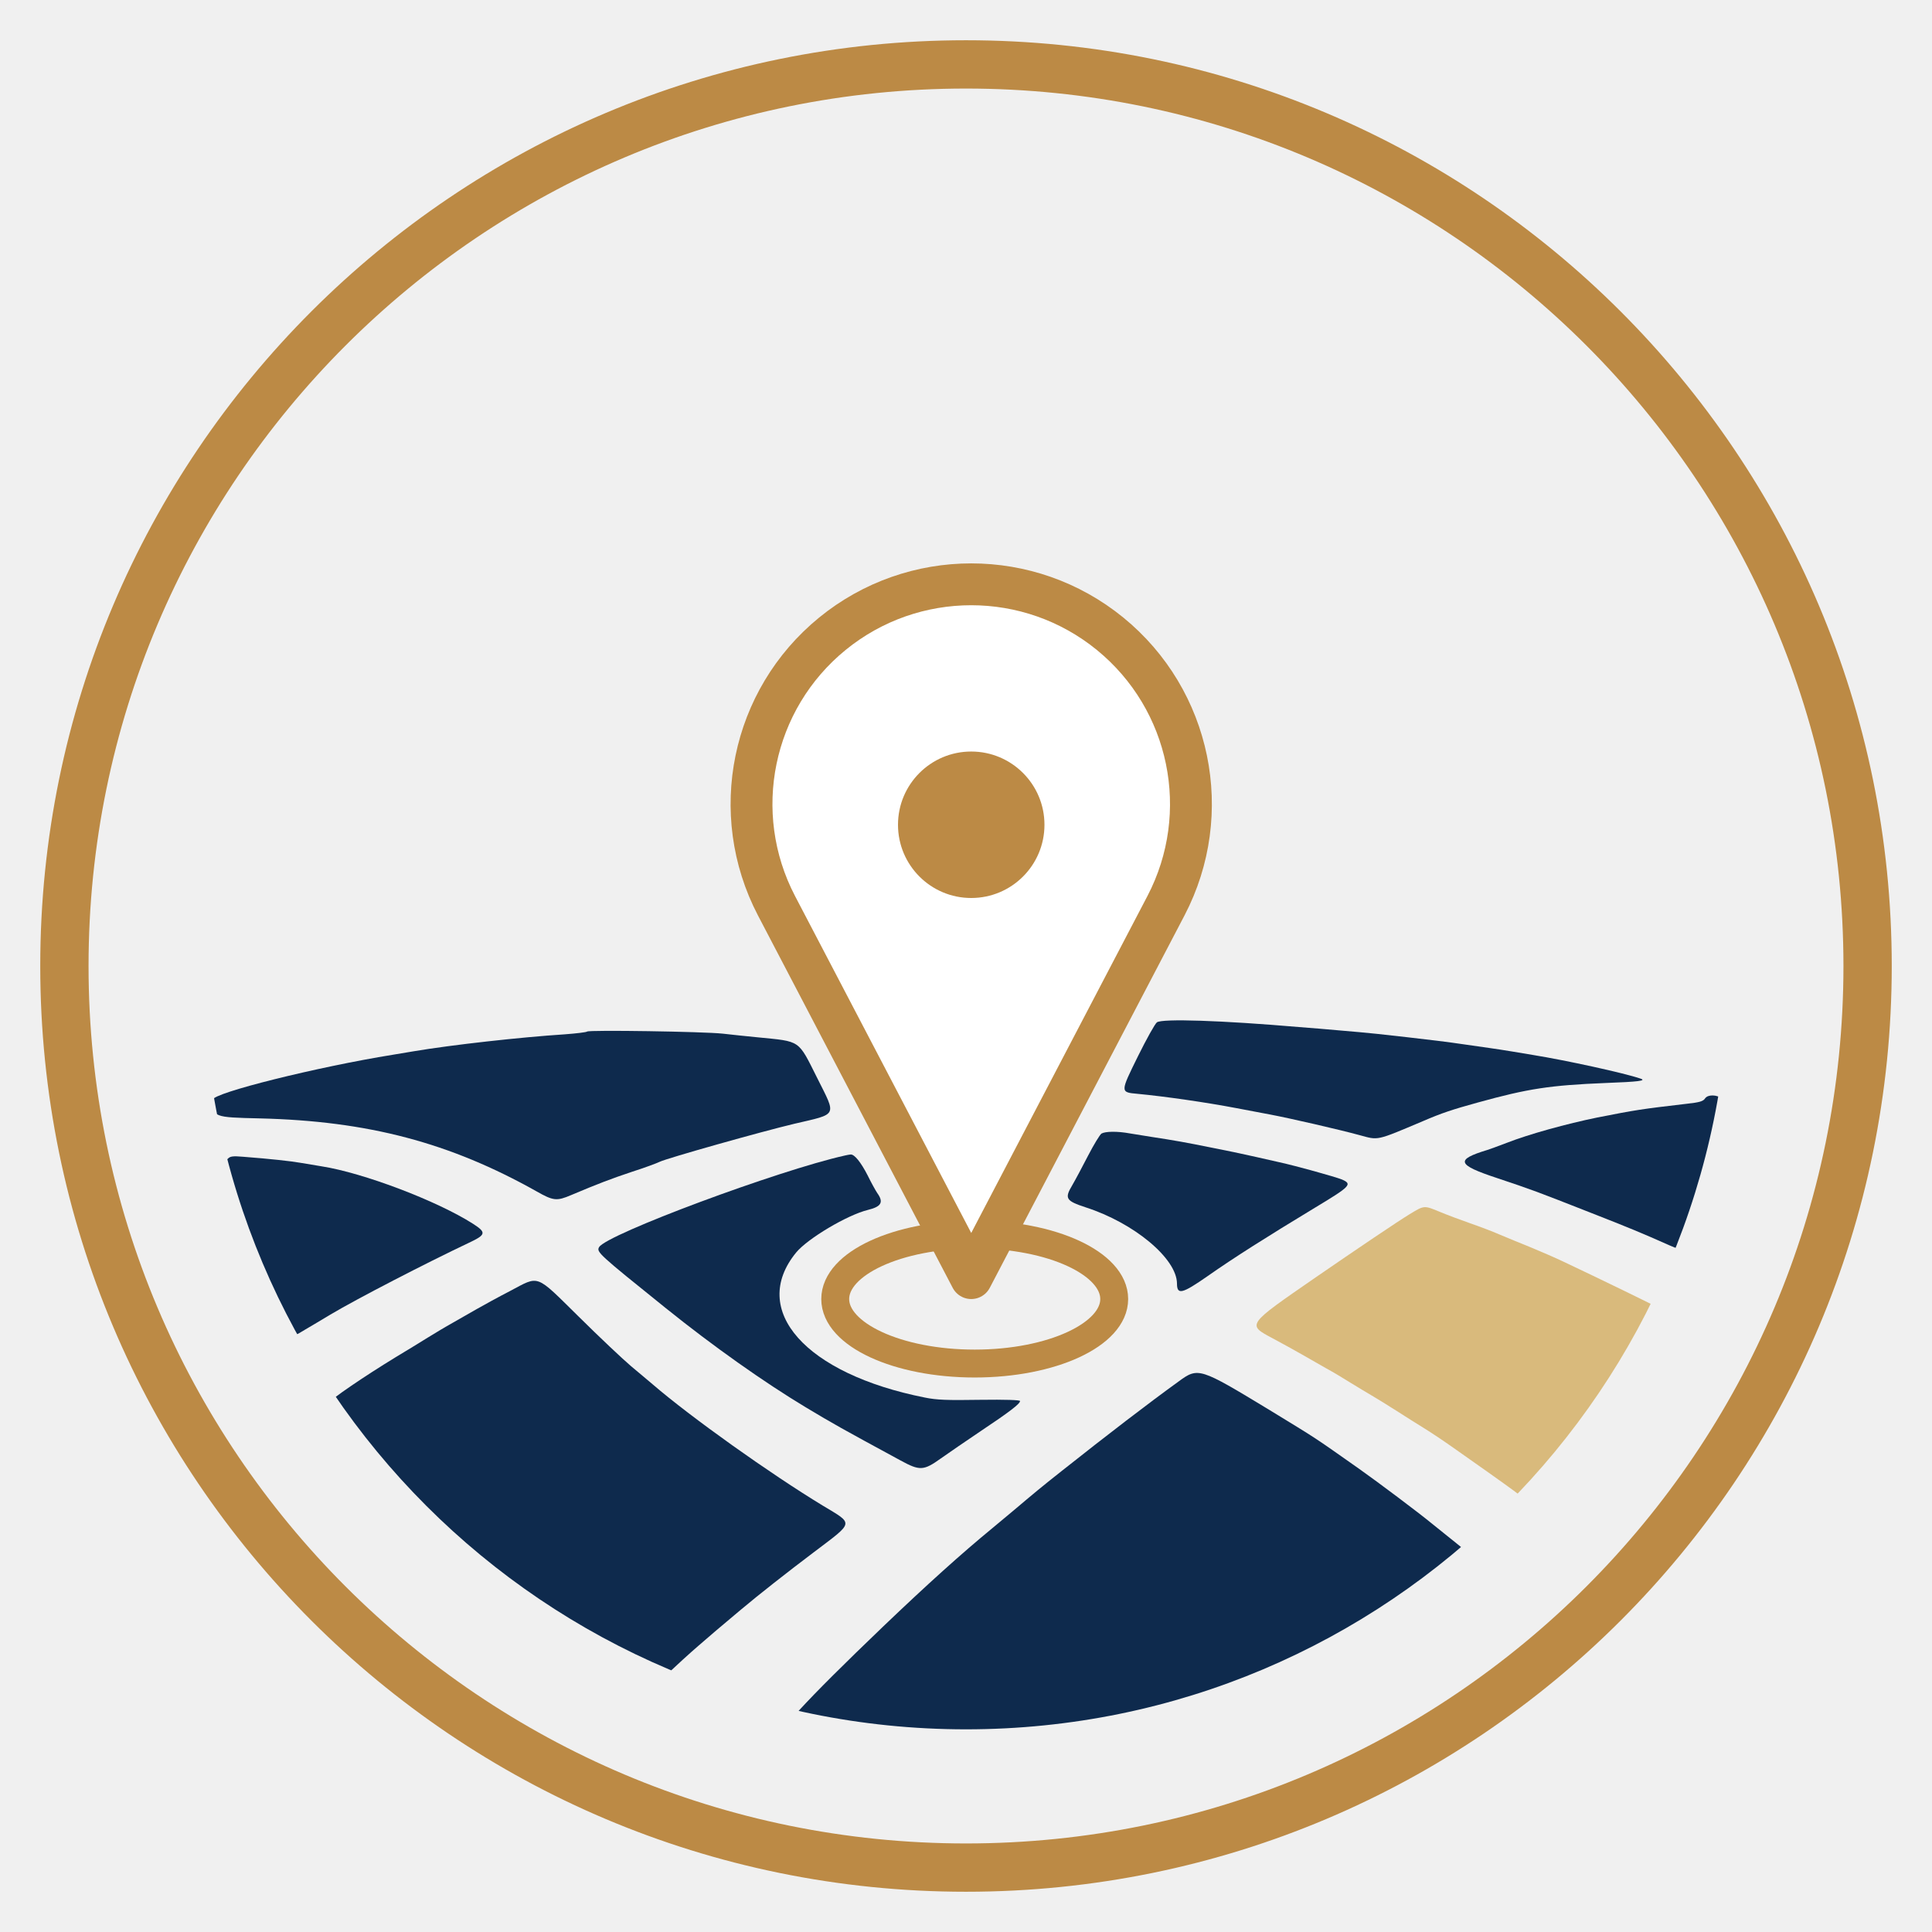
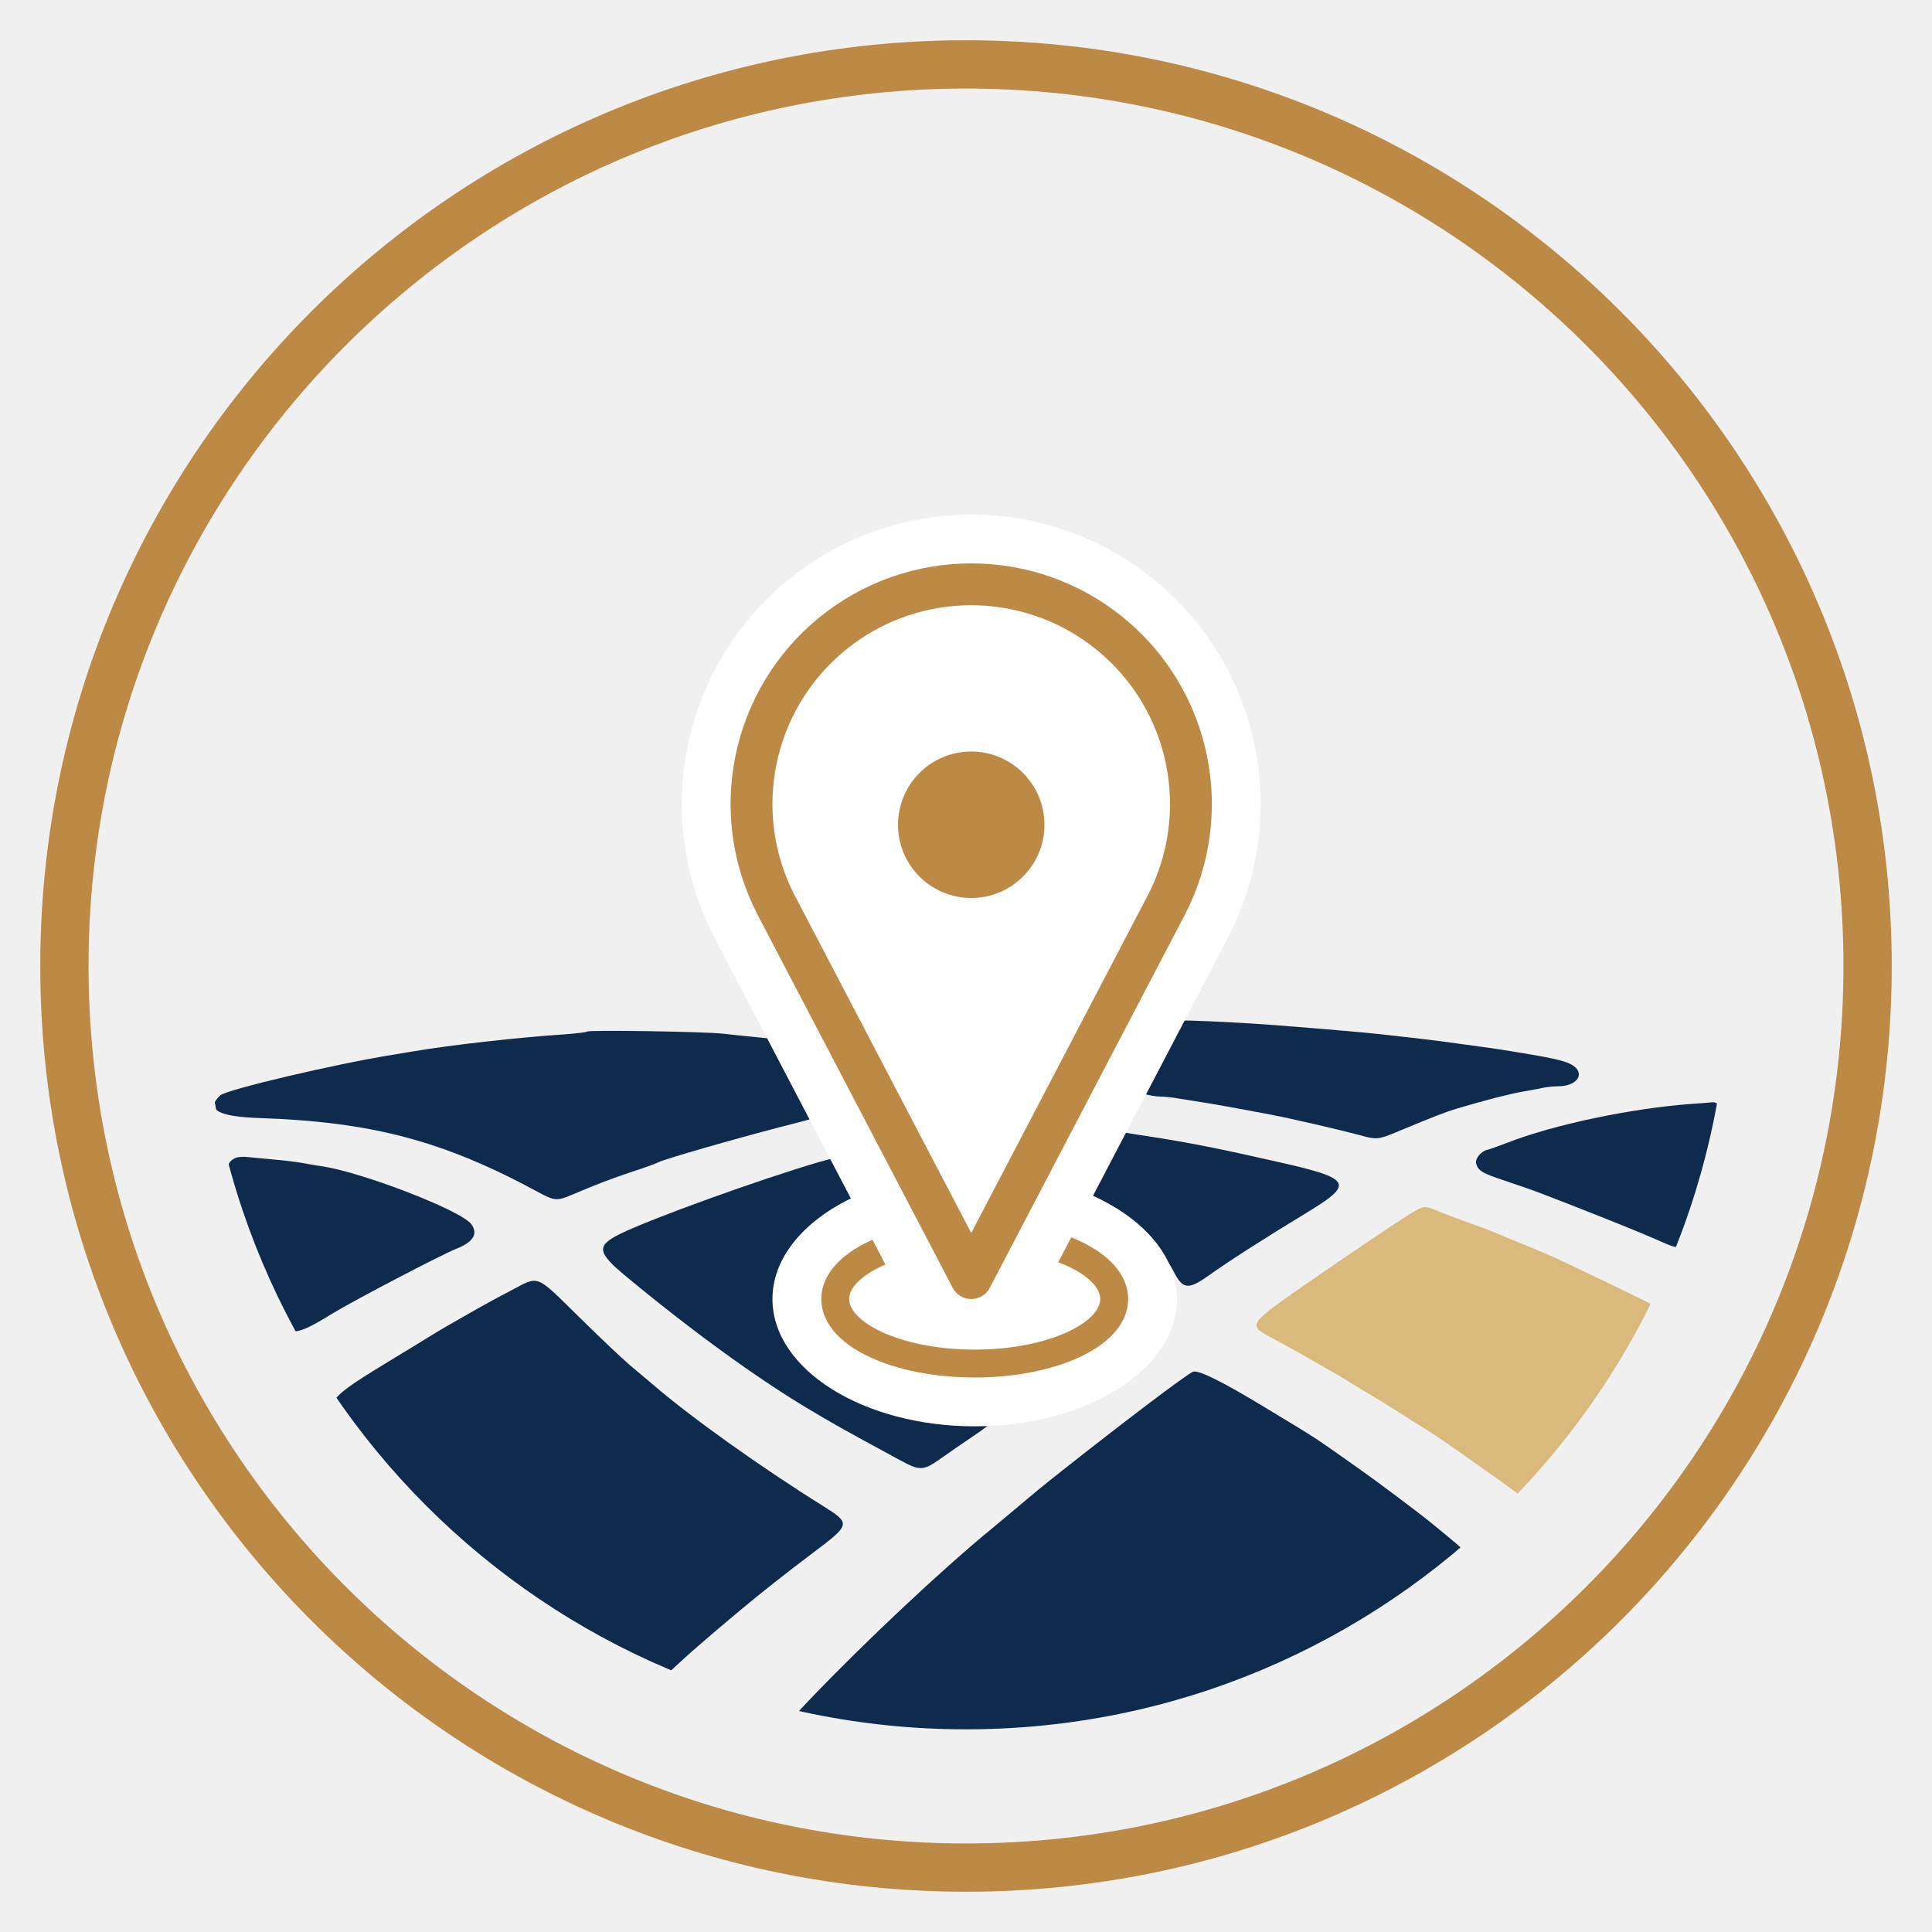
<svg xmlns="http://www.w3.org/2000/svg" viewBox="0 0 240 240" role="img" aria-label="Agoros">
  <style>
    .navy { fill:#0E2A4D; }
    .gold { fill:#BC8A45; }
    .gold-l { fill:#D9BA7C; }
    .ring { fill:none; stroke:#BC8A45; stroke-width:6; }
  </style>
  <defs>
    <clipPath id="agoros-ring">
      <circle cx="120" cy="120" r="108" />
    </clipPath>
  </defs>
  <circle class="ring" cx="120" cy="120" r="112" />
  <g transform="translate(120,120) scale(0.878) translate(-120,-120)">
    <g clip-path="url(#agoros-ring)">
      <g transform="translate(120,120) scale(0.2467) translate(-571,-557)">
        <g class="gold-l" transform="translate(0,1102) scale(0.1,-0.1)">
          <path d="M8255 4027 c-71 -43 -303 -200 -540 -363 -398 -275 -395 -270 -245 -350 52 -28 127 -69 165 -91 39 -22 102 -58 140 -80 39 -21 102 -59 140 -83 39 -24 94 -57 123 -74 29 -17 94 -57 144 -89 50 -32 121 -77 157 -99 36 -22 111 -72 166 -111 55 -39 145 -102 200 -141 55 -39 135 -96 177 -128 104 -79 112 -78 190 25 34 45 81 105 104 134 228 280 561 874 512 909 -12 9 -362 179 -553 269 -44 21 -127 57 -185 81 -58 23 -139 57 -180 74 -41 18 -118 47 -170 65 -52 18 -129 47 -170 64 -94 39 -91 39 -175 -12z" />
        </g>
        <g class="navy" transform="translate(0,1102) scale(0.1,-0.1)">
-           <path d="M6805 5127 c-11 -8 -60 -96 -109 -195 -102 -207 -102 -206 -3 -215 158 -15 394 -49 567 -82 47 -9 132 -25 190 -36 113 -21 400 -87 517 -119 110 -30 93 -34 363 80 109 47 170 67 315 107 289 80 415 99 733 112 188 7 236 13 201 25 -93 32 -427 105 -619 136 -30 5 -84 14 -120 20 -36 6 -94 15 -130 20 -36 5 -99 14 -140 20 -94 14 -209 28 -325 41 -49 5 -130 14 -180 20 -49 5 -143 14 -207 19 -65 6 -173 15 -240 20 -444 38 -782 49 -813 27z" />
-           <path d="M3537 5074 c-4 -4 -62 -11 -130 -16 -248 -16 -645 -60 -864 -97 -35 -6 -89 -15 -120 -20 -434 -70 -1033 -219 -1033 -258 0 -100 5 -101 270 -107 621 -15 1090 -139 1588 -419 95 -54 115 -56 197 -21 154 65 230 94 350 134 72 23 142 49 158 57 40 20 586 174 772 218 252 59 243 40 132 262 -112 223 -92 209 -342 234 -60 6 -150 15 -200 21 -111 12 -768 22 -778 12z" />
-           <path d="M9949 4691 c-11 -17 -31 -23 -104 -31 -265 -31 -291 -35 -515 -79 -176 -36 -390 -95 -518 -145 -48 -18 -98 -37 -112 -41 -185 -56 -175 -85 55 -161 209 -70 222 -75 540 -200 210 -82 297 -118 447 -185 88 -39 103 -34 124 39 9 31 23 69 30 84 20 39 98 314 123 433 12 55 26 116 31 135 15 52 13 135 -4 149 -29 24 -81 25 -97 2z" />
-           <path d="M6487 4489 c-9 -6 -44 -63 -77 -127 -33 -64 -74 -141 -91 -170 -45 -75 -36 -89 77 -126 279 -90 523 -294 524 -437 0 -67 30 -59 175 42 151 106 339 225 615 392 206 124 218 136 155 163 -38 15 -259 77 -360 99 -210 48 -264 59 -390 84 -138 28 -210 41 -342 61 -38 6 -93 15 -124 20 -71 13 -139 12 -162 -1z" />
-           <path d="M5015 4363 c-381 -85 -1364 -451 -1409 -525 -17 -28 -2 -41 382 -350 271 -218 562 -424 803 -569 160 -96 201 -119 544 -305 110 -60 132 -59 231 12 44 31 147 102 229 157 162 108 225 156 225 172 0 6 -81 9 -231 7 -186 -3 -247 -1 -315 13 -685 136 -1009 501 -738 832 66 80 293 215 411 244 78 19 92 44 54 97 -10 15 -35 60 -55 101 -39 76 -76 122 -98 120 -7 -1 -22 -3 -33 -6z" />
-           <path d="M1477 4345 c-21 -20 -22 -8 8 -123 39 -153 160 -501 219 -632 133 -292 123 -281 213 -227 32 19 99 58 148 88 151 90 544 293 795 412 98 46 100 59 22 109 -207 132 -630 292 -867 329 -33 6 -87 14 -120 20 -57 10 -175 23 -331 35 -58 5 -74 3 -87 -11z" />
-           <path d="M3095 3586 c-66 -34 -151 -81 -190 -103 -38 -22 -101 -58 -140 -80 -38 -21 -101 -59 -140 -83 -38 -24 -122 -75 -185 -113 -182 -111 -377 -244 -384 -263 -27 -69 541 -761 804 -980 36 -30 97 -81 135 -115 106 -91 303 -238 397 -295 46 -28 121 -75 168 -104 104 -64 293 -160 317 -160 9 0 60 42 113 93 53 50 137 127 186 169 83 72 109 94 240 204 107 90 269 217 420 331 235 178 232 160 53 268 -303 184 -758 508 -975 695 -23 19 -79 67 -125 105 -46 39 -181 166 -299 283 -253 249 -224 238 -395 148z" />
-           <path d="M6929 3067 c-173 -125 -405 -303 -670 -513 -119 -94 -157 -126 -279 -229 -26 -22 -80 -67 -120 -100 -174 -143 -373 -322 -624 -562 -452 -433 -629 -626 -599 -653 21 -21 193 -66 348 -91 280 -46 376 -53 775 -53 359 0 437 4 645 33 263 36 696 153 925 251 41 17 96 40 123 51 341 137 866 477 1120 727 97 96 98 91 -34 198 -61 49 -132 106 -158 127 -74 61 -307 236 -416 313 -273 192 -229 163 -515 338 -401 243 -408 246 -521 163z" />
+           <path d="M6830 5133 c-64 -25 -214 -329 -183 -371 23 -31 110 -60 182 -61 25 -1 70 -5 100 -11 31 -5 88 -14 126 -20 71 -11 206 -35 395 -71 113 -21 399 -87 517 -119 98 -27 109 -26 220 21 222 92 265 109 344 133 150 45 303 84 374 96 39 6 89 16 112 21 23 5 62 9 87 9 131 0 166 96 51 137 -42 15 -103 28 -197 44 -32 5 -86 14 -120 20 -35 5 -93 14 -130 20 -38 5 -101 14 -140 19 -91 13 -206 28 -323 41 -49 5 -130 14 -180 20 -49 5 -143 14 -207 19 -65 6 -173 15 -240 20 -349 30 -754 47 -788 33z" />
+           <path d="M3537 5074 c-4 -4 -62 -11 -130 -16 -248 -16 -645 -60 -864 -97 -35 -6 -89 -15 -120 -20 -331 -53 -955 -200 -990 -233 -86 -80 -14 -122 225 -130 647 -22 1056 -131 1597 -424 93 -51 110 -52 190 -18 154 65 230 94 350 134 72 23 142 49 157 57 35 17 422 129 688 198 336 87 322 68 212 290 -102 206 -97 203 -337 226 -60 6 -150 15 -200 21 -111 12 -768 22 -778 12z" />
+           <path d="M9870 4659 c-344 -25 -792 -119 -1059 -224 -48 -18 -99 -37 -114 -40 -36 -10 -69 -52 -61 -79 12 -41 37 -55 163 -97 69 -23 162 -55 206 -72 148 -56 509 -199 585 -232 41 -17 103 -44 137 -59 63 -27 94 -26 120 5 33 42 132 352 168 528 9 42 23 102 31 133 20 79 -10 154 -60 146 -6 -1 -58 -5 -116 -9z" />
+           <path d="M6510 4493 c-32 -12 -54 -42 -106 -143 -29 -58 -62 -118 -73 -135 -46 -67 -16 -122 87 -156 217 -71 409 -214 482 -359 52 -103 83 -108 192 -32 138 98 315 211 583 374 262 160 244 190 -170 283 -342 78 -526 114 -735 146 -36 5 -90 14 -121 19 -60 11 -115 12 -139 3z" />
+           <path d="M1523 4350 c-49 -21 -56 -50 -34 -142 33 -137 164 -509 228 -648 17 -36 39 -85 49 -110 55 -129 92 -128 314 9 125 76 617 333 704 368 99 39 129 85 90 141 -53 77 -614 295 -854 333 -30 4 -84 13 -120 20 -36 6 -108 15 -160 19 -52 5 -117 11 -145 14 -27 3 -60 2 -72 -4z" />
+           <path d="M4865 4325 c-336 -98 -966 -326 -1140 -412 -136 -68 -131 -105 34 -242 371 -308 741 -577 1032 -752 160 -96 201 -119 544 -305 110 -60 132 -59 231 12 44 31 132 92 196 135 218 146 197 199 -76 199 -803 0 -1339 587 -853 934 61 43 279 156 302 156 15 0 51 40 59 66 8 28 -75 198 -108 219 -44 29 -93 27 -221 -10z" />
+           <path d="M3095 3586 c-66 -34 -151 -81 -190 -103 -38 -22 -101 -58 -140 -80 -38 -21 -101 -59 -140 -83 -38 -24 -122 -75 -185 -113 -402 -244 -410 -255 -312 -398 225 -328 520 -669 732 -845 36 -30 97 -81 135 -115 106 -91 303 -238 397 -295 46 -28 121 -75 168 -104 130 -81 300 -161 324 -154 12 3 62 45 112 93 50 47 131 121 180 163 83 72 109 94 240 204 109 91 269 218 421 332 211 159 212 165 58 262 -358 223 -766 514 -981 700 -23 19 -79 67 -125 105 -46 39 -181 166 -299 283 -254 249 -224 238 -395 148z" />
+           <path d="M7012 3123 c-35 -13 -404 -293 -753 -569 -119 -94 -157 -126 -279 -229 -26 -22 -80 -67 -120 -100 -290 -238 -729 -650 -1049 -985 -229 -240 -214 -262 224 -328 300 -46 305 -46 725 -46 359 0 437 4 645 33 263 36 696 153 925 251 41 17 96 40 123 51 415 166 1170 688 1170 809 0 42 -16 59 -241 243 -76 62 -309 237 -417 313 -275 194 -226 162 -525 343 -256 156 -397 226 -428 214z" />
        </g>
+         <ellipse cx="576" cy="748" rx="116" ry="73" fill="#FFFFFF" />
        <ellipse cx="576" cy="748" rx="80" ry="37" fill="none" stroke="#BC8A45" stroke-width="16.0" />
+         <path d="M 574.0,736.0 L 685.7,522.4 A 126.0 126.0 0 1 0 462.3,522.4 Z" fill="#FFFFFF" stroke="#FFFFFF" stroke-width="80" stroke-linejoin="round" />
        <path d="M 574.0,736.0 L 685.7,522.4 A 126.0 126.0 0 1 0 462.3,522.4 Z" fill="#FFFFFF" stroke="#BC8A45" stroke-width="24.0" stroke-linejoin="round" />
        <circle cx="574" cy="476" r="42" class="gold" />
      </g>
    </g>
  </g>
</svg>
